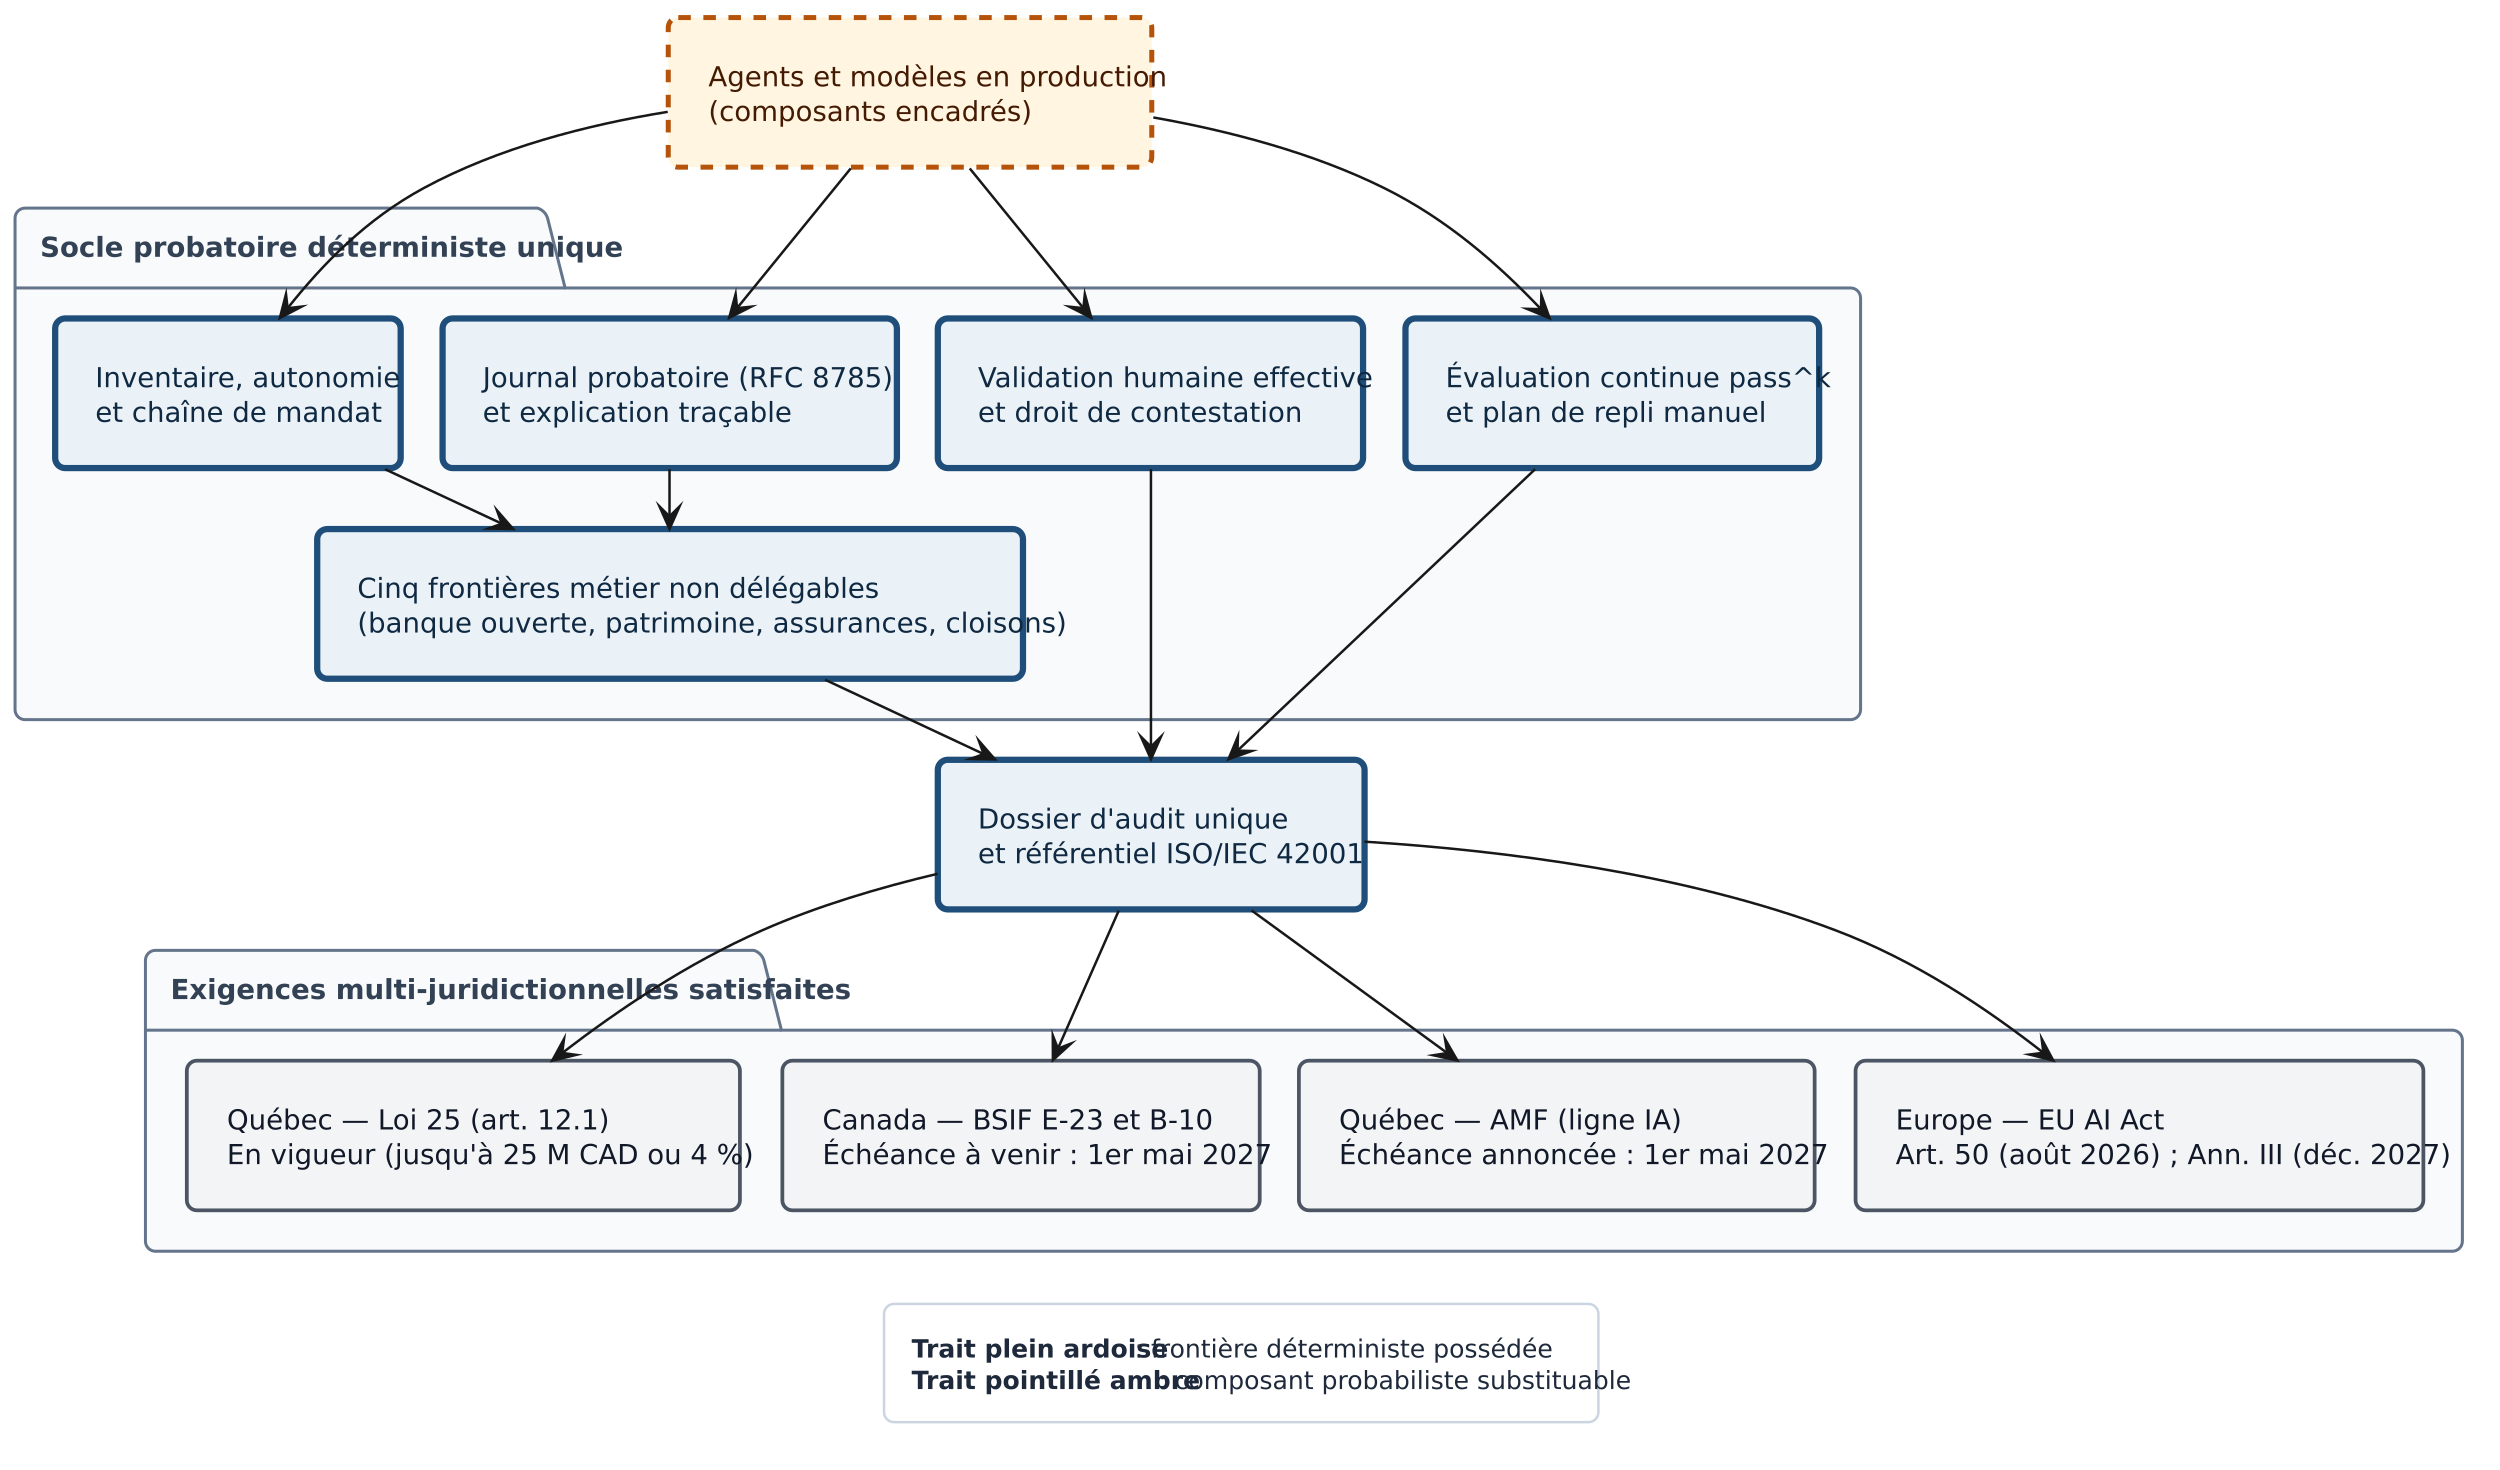
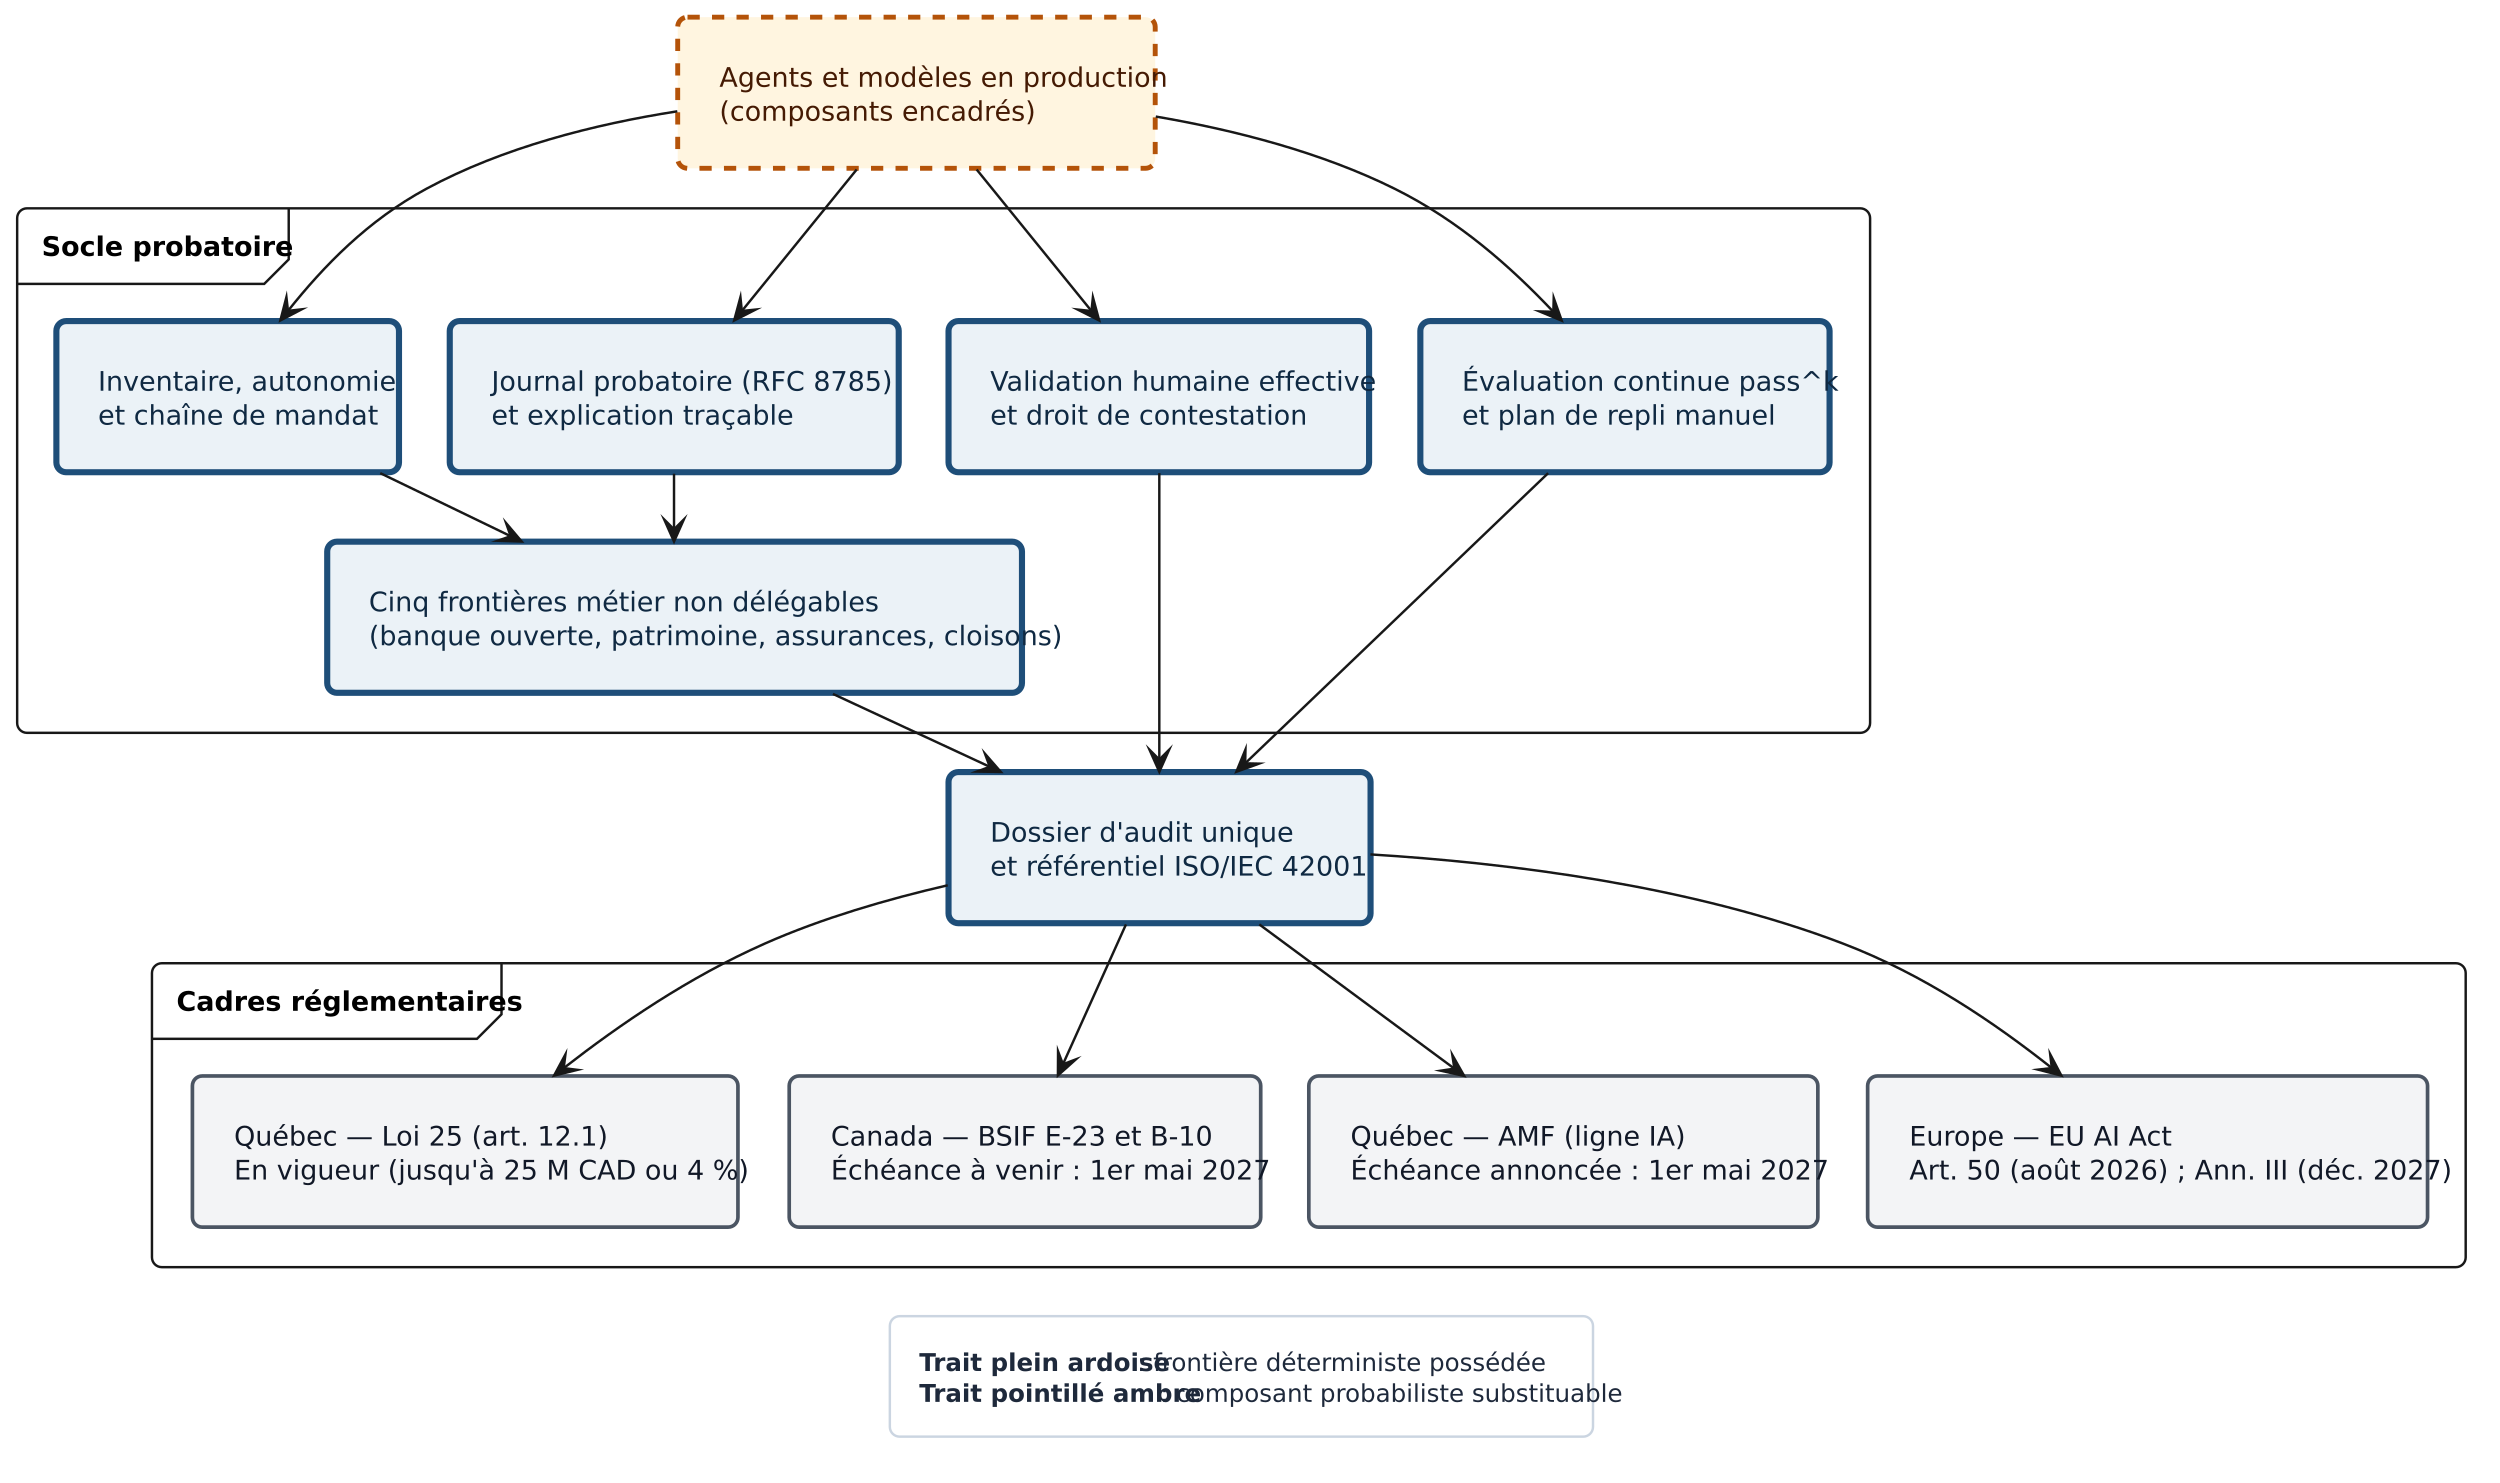
- <svg xmlns="http://www.w3.org/2000/svg" version="1.1" data-diagram-type="DESCRIPTION" style="width:997px;height:586px;background:#FFFFFF;" width="997px" height="586px" viewBox="0 0 997 586" zoomAndPan="magnify" preserveAspectRatio="none" contentStyleType="text/css">
+ <svg xmlns="http://www.w3.org/2000/svg" version="1.1" data-diagram-type="DESCRIPTION" style="width:1020px;height:605px;background:#FFFFFF;" width="1020px" height="605px" viewBox="0 0 1020 605" zoomAndPan="magnify" preserveAspectRatio="none" contentStyleType="text/css">
  <defs />
  <g font-family="sans-serif" lengthAdjust="spacing">
-     <g class="cluster" data-qualified-name="Socle probatoire d.terministe unique" id="ent0002" data-source-line="49">
-       <path d="M10,83 L214.369,83 A6,6 0 0 1 218.369,87 L225.369,114.836 L738,114.836 A4,4 0 0 1 742,118.836 L742,283 A4,4 0 0 1 738,287 L10,287 A4,4 0 0 1 6,283 L6,87 A4,4 0 0 1 10,83" style="stroke:#64748B;stroke-width:1.2;" fill="#F8FAFC" />
-       <line x1="6" y1="114.836" x2="225.369" y2="114.836" style="stroke:#64748B;stroke-width:1.2;" />
-       <text x="16" y="102.419" fill="#334155" font-size="11" textLength="194.369" font-weight="700" font-family="'DejaVu Sans'">Socle probatoire déterministe unique</text>
+     <g class="cluster" data-qualified-name="Socle probatoire" id="ent0002" data-source-line="50">
+       <rect x="7" y="85" width="756" height="214" fill="none" style="stroke:#181818;stroke-width:1;" rx="4" ry="4" />
+       <path d="M117.797,85 L117.797,105.836 L107.797,115.836 L7,115.836" style="stroke:#181818;stroke-width:1;" fill="none" />
+       <text x="17" y="104.419" fill="#000" font-size="11" textLength="86.797" font-weight="700" font-family="'DejaVu Sans'">Socle probatoire</text>
    </g>
-     <g class="cluster" data-qualified-name="Exigences multi-juridictionnelles satisfaites" id="ent0009" data-source-line="59">
-       <path d="M62,379 L300.626,379 A6,6 0 0 1 304.626,383 L311.626,410.836 L978,410.836 A4,4 0 0 1 982,414.836 L982,495 A4,4 0 0 1 978,499 L62,499 A4,4 0 0 1 58,495 L58,383 A4,4 0 0 1 62,379" style="stroke:#64748B;stroke-width:1.2;" fill="#F8FAFC" />
-       <line x1="58" y1="410.836" x2="311.626" y2="410.836" style="stroke:#64748B;stroke-width:1.2;" />
-       <text x="68" y="398.419" fill="#334155" font-size="11" textLength="228.626" font-weight="700" font-family="'DejaVu Sans'">Exigences multi-juridictionnelles satisfaites</text>
+     <g class="cluster" data-qualified-name="Cadres r.glementaires" id="ent0009" data-source-line="60">
+       <rect x="62" y="393" width="944" height="124" fill="none" style="stroke:#181818;stroke-width:1;" rx="4" ry="4" />
+       <path d="M204.615,393 L204.615,413.836 L194.615,423.836 L62,423.836" style="stroke:#181818;stroke-width:1;" fill="none" />
+       <text x="72" y="412.419" fill="#000" font-size="11" textLength="118.615" font-weight="700" font-family="'DejaVu Sans'">Cadres réglementaires</text>
    </g>
-     <g class="entity" data-qualified-name="Socle probatoire d.terministe unique.INV" id="ent0003" data-source-line="50">
-       <rect x="22" y="127" width="137.789" height="59.672" fill="#EBF2F7" style="stroke:#1E4E79;stroke-width:2.5;" rx="4" ry="4" />
-       <text x="38" y="154.419" fill="#0F2942" font-size="11" textLength="105.789" font-family="'DejaVu Sans'">Inventaire, autonomie</text>
-       <text x="38" y="168.255" fill="#0F2942" font-size="11" textLength="100.294" font-family="'DejaVu Sans'">et chaîne de mandat</text>
+     <g class="entity" data-qualified-name="Socle probatoire.INV" id="ent0003" data-source-line="51">
+       <rect x="23" y="131" width="139.789" height="61.672" fill="#EBF2F7" style="stroke:#1E4E79;stroke-width:2.5;" rx="4" ry="4" />
+       <text x="40" y="159.419" fill="#0F2942" font-size="11" textLength="105.789" font-family="'DejaVu Sans'">Inventaire, autonomie</text>
+       <text x="40" y="173.255" fill="#0F2942" font-size="11" textLength="100.294" font-family="'DejaVu Sans'">et chaîne de mandat</text>
    </g>
-     <g class="entity" data-qualified-name="Socle probatoire d.terministe unique.JRN" id="ent0004" data-source-line="51">
-       <rect x="176.5" y="127" width="181.182" height="59.672" fill="#EBF2F7" style="stroke:#1E4E79;stroke-width:2.5;" rx="4" ry="4" />
-       <text x="192.5" y="154.419" fill="#0F2942" font-size="11" textLength="149.182" font-family="'DejaVu Sans'">Journal probatoire (RFC 8785)</text>
-       <text x="192.5" y="168.255" fill="#0F2942" font-size="11" textLength="106.396" font-family="'DejaVu Sans'">et explication traçable</text>
+     <g class="entity" data-qualified-name="Socle probatoire.JRN" id="ent0004" data-source-line="52">
+       <rect x="183.5" y="131" width="183.182" height="61.672" fill="#EBF2F7" style="stroke:#1E4E79;stroke-width:2.5;" rx="4" ry="4" />
+       <text x="200.5" y="159.419" fill="#0F2942" font-size="11" textLength="149.182" font-family="'DejaVu Sans'">Journal probatoire (RFC 8785)</text>
+       <text x="200.5" y="173.255" fill="#0F2942" font-size="11" textLength="106.396" font-family="'DejaVu Sans'">et explication traçable</text>
    </g>
-     <g class="entity" data-qualified-name="Socle probatoire d.terministe unique.REV" id="ent0005" data-source-line="52">
-       <rect x="374" y="127" width="169.586" height="59.672" fill="#EBF2F7" style="stroke:#1E4E79;stroke-width:2.5;" rx="4" ry="4" />
-       <text x="390" y="154.419" fill="#0F2942" font-size="11" textLength="137.586" font-family="'DejaVu Sans'">Validation humaine effective</text>
-       <text x="390" y="168.255" fill="#0F2942" font-size="11" textLength="111.294" font-family="'DejaVu Sans'">et droit de contestation</text>
+     <g class="entity" data-qualified-name="Socle probatoire.REV" id="ent0005" data-source-line="53">
+       <rect x="387" y="131" width="171.586" height="61.672" fill="#EBF2F7" style="stroke:#1E4E79;stroke-width:2.5;" rx="4" ry="4" />
+       <text x="404" y="159.419" fill="#0F2942" font-size="11" textLength="137.586" font-family="'DejaVu Sans'">Validation humaine effective</text>
+       <text x="404" y="173.255" fill="#0F2942" font-size="11" textLength="111.294" font-family="'DejaVu Sans'">et droit de contestation</text>
    </g>
-     <g class="entity" data-qualified-name="Socle probatoire d.terministe unique.EVAL" id="ent0006" data-source-line="53">
-       <rect x="560.5" y="127" width="164.967" height="59.672" fill="#EBF2F7" style="stroke:#1E4E79;stroke-width:2.5;" rx="4" ry="4" />
-       <text x="576.5" y="154.419" fill="#0F2942" font-size="11" textLength="132.967" font-family="'DejaVu Sans'">Évaluation continue pass^k</text>
-       <text x="576.5" y="168.255" fill="#0F2942" font-size="11" textLength="111.294" font-family="'DejaVu Sans'">et plan de repli manuel</text>
+     <g class="entity" data-qualified-name="Socle probatoire.EVAL" id="ent0006" data-source-line="54">
+       <rect x="579.5" y="131" width="166.967" height="61.672" fill="#EBF2F7" style="stroke:#1E4E79;stroke-width:2.5;" rx="4" ry="4" />
+       <text x="596.5" y="159.419" fill="#0F2942" font-size="11" textLength="132.967" font-family="'DejaVu Sans'">Évaluation continue pass^k</text>
+       <text x="596.5" y="173.255" fill="#0F2942" font-size="11" textLength="111.294" font-family="'DejaVu Sans'">et plan de repli manuel</text>
    </g>
-     <g class="entity" data-qualified-name="Socle probatoire d.terministe unique.BORN" id="ent0007" data-source-line="54">
-       <rect x="126.5" y="211" width="281.466" height="59.672" fill="#EBF2F7" style="stroke:#1E4E79;stroke-width:2.5;" rx="4" ry="4" />
-       <text x="142.5" y="238.419" fill="#0F2942" font-size="11" textLength="182.827" font-family="'DejaVu Sans'">Cinq frontières métier non délégables</text>
-       <text x="142.5" y="252.255" fill="#0F2942" font-size="11" textLength="249.466" font-family="'DejaVu Sans'">(banque ouverte, patrimoine, assurances, cloisons)</text>
+     <g class="entity" data-qualified-name="Socle probatoire.BORN" id="ent0007" data-source-line="55">
+       <rect x="133.5" y="221" width="283.466" height="61.672" fill="#EBF2F7" style="stroke:#1E4E79;stroke-width:2.5;" rx="4" ry="4" />
+       <text x="150.5" y="249.419" fill="#0F2942" font-size="11" textLength="182.827" font-family="'DejaVu Sans'">Cinq frontières métier non délégables</text>
+       <text x="150.5" y="263.255" fill="#0F2942" font-size="11" textLength="249.466" font-family="'DejaVu Sans'">(banque ouverte, patrimoine, assurances, cloisons)</text>
    </g>
-     <g class="entity" data-qualified-name="Exigences multi-juridictionnelles satisfaites.LOI25" id="ent0010" data-source-line="60">
-       <rect x="74.5" y="423" width="220.579" height="59.672" fill="#F3F4F6" style="stroke:#4B5563;stroke-width:1.5;" rx="4" ry="4" />
-       <text x="90.5" y="450.419" fill="#111827" font-size="11" textLength="136.351" font-family="'DejaVu Sans'">Québec — Loi 25 (art. 12.1)</text>
-       <text x="90.5" y="464.255" fill="#111827" font-size="11" textLength="188.579" font-family="'DejaVu Sans'">En vigueur (jusqu'à 25 M CAD ou 4 %)</text>
+     <g class="entity" data-qualified-name="Cadres r.glementaires.LOI25" id="ent0010" data-source-line="61">
+       <rect x="78.5" y="439" width="222.579" height="61.672" fill="#F3F4F6" style="stroke:#4B5563;stroke-width:1.5;" rx="4" ry="4" />
+       <text x="95.5" y="467.419" fill="#111827" font-size="11" textLength="136.351" font-family="'DejaVu Sans'">Québec — Loi 25 (art. 12.1)</text>
+       <text x="95.5" y="481.255" fill="#111827" font-size="11" textLength="188.579" font-family="'DejaVu Sans'">En vigueur (jusqu'à 25 M CAD ou 4 %)</text>
    </g>
-     <g class="entity" data-qualified-name="Exigences multi-juridictionnelles satisfaites.BSIF" id="ent0011" data-source-line="61">
-       <rect x="312" y="423" width="190.372" height="59.672" fill="#F3F4F6" style="stroke:#4B5563;stroke-width:1.5;" rx="4" ry="4" />
-       <text x="328" y="450.419" fill="#111827" font-size="11" textLength="144.907" font-family="'DejaVu Sans'">Canada — BSIF E-23 et B-10</text>
-       <text x="328" y="464.255" fill="#111827" font-size="11" textLength="158.372" font-family="'DejaVu Sans'">Échéance à venir : 1er mai 2027</text>
+     <g class="entity" data-qualified-name="Cadres r.glementaires.BSIF" id="ent0011" data-source-line="62">
+       <rect x="322" y="439" width="192.372" height="61.672" fill="#F3F4F6" style="stroke:#4B5563;stroke-width:1.5;" rx="4" ry="4" />
+       <text x="339" y="467.419" fill="#111827" font-size="11" textLength="144.907" font-family="'DejaVu Sans'">Canada — BSIF E-23 et B-10</text>
+       <text x="339" y="481.255" fill="#111827" font-size="11" textLength="158.372" font-family="'DejaVu Sans'">Échéance à venir : 1er mai 2027</text>
    </g>
-     <g class="entity" data-qualified-name="Exigences multi-juridictionnelles satisfaites.AMF" id="ent0012" data-source-line="62">
-       <rect x="518" y="423" width="205.68" height="59.672" fill="#F3F4F6" style="stroke:#4B5563;stroke-width:1.5;" rx="4" ry="4" />
-       <text x="534" y="450.419" fill="#111827" font-size="11" textLength="125.931" font-family="'DejaVu Sans'">Québec — AMF (ligne IA)</text>
-       <text x="534" y="464.255" fill="#111827" font-size="11" textLength="173.68" font-family="'DejaVu Sans'">Échéance annoncée : 1er mai 2027</text>
+     <g class="entity" data-qualified-name="Cadres r.glementaires.AMF" id="ent0012" data-source-line="63">
+       <rect x="534" y="439" width="207.68" height="61.672" fill="#F3F4F6" style="stroke:#4B5563;stroke-width:1.5;" rx="4" ry="4" />
+       <text x="551" y="467.419" fill="#111827" font-size="11" textLength="125.931" font-family="'DejaVu Sans'">Québec — AMF (ligne IA)</text>
+       <text x="551" y="481.255" fill="#111827" font-size="11" textLength="173.68" font-family="'DejaVu Sans'">Échéance annoncée : 1er mai 2027</text>
    </g>
-     <g class="entity" data-qualified-name="Exigences multi-juridictionnelles satisfaites.EU" id="ent0013" data-source-line="63">
-       <rect x="740" y="423" width="226.444" height="59.672" fill="#F3F4F6" style="stroke:#4B5563;stroke-width:1.5;" rx="4" ry="4" />
-       <text x="756" y="450.419" fill="#111827" font-size="11" textLength="100.262" font-family="'DejaVu Sans'">Europe — EU AI Act</text>
-       <text x="756" y="464.255" fill="#111827" font-size="11" textLength="194.444" font-family="'DejaVu Sans'">Art. 50 (août 2026) ; Ann. III (déc. 2027)</text>
+     <g class="entity" data-qualified-name="Cadres r.glementaires.EU" id="ent0013" data-source-line="64">
+       <rect x="762" y="439" width="228.444" height="61.672" fill="#F3F4F6" style="stroke:#4B5563;stroke-width:1.5;" rx="4" ry="4" />
+       <text x="779" y="467.419" fill="#111827" font-size="11" textLength="100.262" font-family="'DejaVu Sans'">Europe — EU AI Act</text>
+       <text x="779" y="481.255" fill="#111827" font-size="11" textLength="194.444" font-family="'DejaVu Sans'">Art. 50 (août 2026) ; Ann. III (déc. 2027)</text>
    </g>
-     <g class="entity" data-qualified-name="AGT" id="ent0001" data-source-line="47">
-       <rect x="266.5" y="7" width="192.827" height="59.672" fill="#FFF5E0" style="stroke:#B45309;stroke-width:2;stroke-dasharray:5,5;" rx="4" ry="4" />
-       <text x="282.5" y="34.419" fill="#451A03" font-size="11" textLength="160.827" font-family="'DejaVu Sans'">Agents et modèles en production</text>
-       <text x="282.5" y="48.255" fill="#451A03" font-size="11" textLength="114.941" font-family="'DejaVu Sans'">(composants encadrés)</text>
+     <g class="entity" data-qualified-name="AGT" id="ent0001" data-source-line="48">
+       <rect x="276.5" y="7" width="194.827" height="61.672" fill="#FFF5E0" style="stroke:#B45309;stroke-width:2;stroke-dasharray:5,5;" rx="4" ry="4" />
+       <text x="293.5" y="35.419" fill="#451A03" font-size="11" textLength="160.827" font-family="'DejaVu Sans'">Agents et modèles en production</text>
+       <text x="293.5" y="49.255" fill="#451A03" font-size="11" textLength="114.941" font-family="'DejaVu Sans'">(composants encadrés)</text>
    </g>
-     <g class="entity" data-qualified-name="ISO" id="ent0008" data-source-line="57">
-       <rect x="374" y="303" width="170.188" height="59.672" fill="#EBF2F7" style="stroke:#1E4E79;stroke-width:2.5;" rx="4" ry="4" />
-       <text x="390" y="330.419" fill="#0F2942" font-size="11" textLength="108.501" font-family="'DejaVu Sans'">Dossier d'audit unique</text>
-       <text x="390" y="344.255" fill="#0F2942" font-size="11" textLength="138.188" font-family="'DejaVu Sans'">et référentiel ISO/IEC 42001</text>
+     <g class="entity" data-qualified-name="ISO" id="ent0008" data-source-line="58">
+       <rect x="387" y="315" width="172.188" height="61.672" fill="#EBF2F7" style="stroke:#1E4E79;stroke-width:2.5;" rx="4" ry="4" />
+       <text x="404" y="343.419" fill="#0F2942" font-size="11" textLength="108.501" font-family="'DejaVu Sans'">Dossier d'audit unique</text>
+       <text x="404" y="357.255" fill="#0F2942" font-size="11" textLength="138.188" font-family="'DejaVu Sans'">et référentiel ISO/IEC 42001</text>
    </g>
-     <g class="link" data-entity-1="ent0001" data-entity-2="ent0003" id="lnk14" data-source-line="66" data-link-type="dependency">
-       <path d="M266.29,44.6 C233.9,49.83 198.55,59 169,75 C146,87.46 128.81,105.155 114.7,122.915" style="stroke:#181818;stroke-width:1;" fill="none" id="AGT-to-INV" />
-       <polygon points="111.59,126.83,120.32,122.271,114.7,122.915,114.057,117.295,111.59,126.83" fill="#181818" style="stroke:#181818;stroke-width:1;stroke-linejoin:miter;stroke-miterlimit:10;" />
+     <g class="link" data-entity-1="ent0001" data-entity-2="ent0003" id="lnk14" data-source-line="67" data-link-type="dependency">
+       <path d="M276.35,45.41 C242.41,50.71 205.09,60.19 174,77 C150.12,89.91 132.164,108.408 117.494,126.838" style="stroke:#181818;stroke-width:1;" fill="none" id="AGT-to-INV" />
+       <polygon points="114.38,130.75,123.115,126.2,117.494,126.838,116.855,121.217,114.38,130.75" fill="#181818" style="stroke:#181818;stroke-width:1;stroke-linejoin:miter;stroke-miterlimit:10;" />
    </g>
-     <g class="link" data-entity-1="ent0001" data-entity-2="ent0004" id="lnk15" data-source-line="67" data-link-type="dependency">
-       <path d="M339.27,67.17 C324.5,85.32 308.725,104.711 293.945,122.881" style="stroke:#181818;stroke-width:1;" fill="none" id="AGT-to-JRN" />
-       <polygon points="290.79,126.76,299.572,122.302,293.945,122.881,293.366,117.254,290.79,126.76" fill="#181818" style="stroke:#181818;stroke-width:1;stroke-linejoin:miter;stroke-miterlimit:10;" />
+     <g class="link" data-entity-1="ent0001" data-entity-2="ent0004" id="lnk15" data-source-line="68" data-link-type="dependency">
+       <path d="M349.53,69.16 C334.3,87.93 317.931,108.098 302.681,126.888" style="stroke:#181818;stroke-width:1;" fill="none" id="AGT-to-JRN" />
+       <polygon points="299.53,130.77,308.307,126.303,302.681,126.888,302.096,121.261,299.53,130.77" fill="#181818" style="stroke:#181818;stroke-width:1;stroke-linejoin:miter;stroke-miterlimit:10;" />
    </g>
-     <g class="link" data-entity-1="ent0001" data-entity-2="ent0005" id="lnk16" data-source-line="68" data-link-type="dependency">
-       <path d="M386.73,67.17 C401.5,85.32 417.275,104.711 432.055,122.881" style="stroke:#181818;stroke-width:1;" fill="none" id="AGT-to-REV" />
-       <polygon points="435.21,126.76,432.634,117.254,432.055,122.881,426.428,122.302,435.21,126.76" fill="#181818" style="stroke:#181818;stroke-width:1;stroke-linejoin:miter;stroke-miterlimit:10;" />
+     <g class="link" data-entity-1="ent0001" data-entity-2="ent0005" id="lnk16" data-source-line="69" data-link-type="dependency">
+       <path d="M398.47,69.16 C413.7,87.93 430.069,108.098 445.319,126.888" style="stroke:#181818;stroke-width:1;" fill="none" id="AGT-to-REV" />
+       <polygon points="448.47,130.77,445.904,121.261,445.319,126.888,439.693,126.303,448.47,130.77" fill="#181818" style="stroke:#181818;stroke-width:1;stroke-linejoin:miter;stroke-miterlimit:10;" />
    </g>
-     <g class="link" data-entity-1="ent0001" data-entity-2="ent0006" id="lnk17" data-source-line="69" data-link-type="dependency">
-       <path d="M459.95,46.84 C490.53,52.25 523.69,60.96 552,75 C577.39,87.59 597.683,105.568 614.553,123.298" style="stroke:#181818;stroke-width:1;" fill="none" id="AGT-to-EVAL" />
-       <polygon points="618,126.92,614.694,117.643,614.553,123.298,608.898,123.157,618,126.92" fill="#181818" style="stroke:#181818;stroke-width:1;stroke-linejoin:miter;stroke-miterlimit:10;" />
+     <g class="link" data-entity-1="ent0001" data-entity-2="ent0006" id="lnk17" data-source-line="70" data-link-type="dependency">
+       <path d="M471.55,47.55 C503.78,53.06 539.03,62.12 569,77 C595.27,90.04 616.353,108.819 633.763,127.209" style="stroke:#181818;stroke-width:1;" fill="none" id="AGT-to-EVAL" />
+       <polygon points="637.2,130.84,633.917,121.554,633.763,127.209,628.108,127.054,637.2,130.84" fill="#181818" style="stroke:#181818;stroke-width:1;stroke-linejoin:miter;stroke-miterlimit:10;" />
    </g>
-     <g class="link" data-entity-1="ent0003" data-entity-2="ent0007" id="lnk18" data-source-line="70" data-link-type="dependency">
-       <path d="M153.55,187.14 C170.15,194.87 183.538,201.107 200.118,208.837" style="stroke:#181818;stroke-width:1;" fill="none" id="INV-to-BORN" />
-       <polygon points="204.65,210.95,198.183,203.522,200.118,208.837,194.803,210.772,204.65,210.95" fill="#181818" style="stroke:#181818;stroke-width:1;stroke-linejoin:miter;stroke-miterlimit:10;" />
+     <g class="link" data-entity-1="ent0003" data-entity-2="ent0007" id="lnk18" data-source-line="71" data-link-type="dependency">
+       <path d="M155.13,193.04 C173.76,202.05 189.709,209.752 208.349,218.772" style="stroke:#181818;stroke-width:1;" fill="none" id="INV-to-BORN" />
+       <polygon points="212.85,220.95,206.491,213.429,208.349,218.772,203.006,220.63,212.85,220.95" fill="#181818" style="stroke:#181818;stroke-width:1;stroke-linejoin:miter;stroke-miterlimit:10;" />
    </g>
-     <g class="link" data-entity-1="ent0004" data-entity-2="ent0007" id="lnk19" data-source-line="71" data-link-type="dependency">
-       <path d="M267,187.14 C267,194.87 267,198.22 267,205.95" style="stroke:#181818;stroke-width:1;" fill="none" id="JRN-to-BORN" />
-       <polygon points="267,210.95,271,201.95,267,205.95,263,201.95,267,210.95" fill="#181818" style="stroke:#181818;stroke-width:1;stroke-linejoin:miter;stroke-miterlimit:10;" />
+     <g class="link" data-entity-1="ent0004" data-entity-2="ent0007" id="lnk19" data-source-line="72" data-link-type="dependency">
+       <path d="M275,193.28 C275,202.23 275,207.02 275,215.96" style="stroke:#181818;stroke-width:1;" fill="none" id="JRN-to-BORN" />
+       <polygon points="275,220.96,279,211.96,275,215.96,271,211.96,275,220.96" fill="#181818" style="stroke:#181818;stroke-width:1;stroke-linejoin:miter;stroke-miterlimit:10;" />
    </g>
-     <g class="link" data-entity-1="ent0007" data-entity-2="ent0008" id="lnk20" data-source-line="72" data-link-type="dependency">
-       <path d="M329.07,271.1 C350.76,281.26 370.583,290.558 392.283,300.728" style="stroke:#181818;stroke-width:1;" fill="none" id="BORN-to-ISO" />
-       <polygon points="396.81,302.85,390.358,295.409,392.283,300.728,386.963,302.653,396.81,302.85" fill="#181818" style="stroke:#181818;stroke-width:1;stroke-linejoin:miter;stroke-miterlimit:10;" />
+     <g class="link" data-entity-1="ent0007" data-entity-2="ent0008" id="lnk20" data-source-line="73" data-link-type="dependency">
+       <path d="M339.83,283.12 C361.83,293.34 381.846,302.642 403.826,312.862" style="stroke:#181818;stroke-width:1;" fill="none" id="BORN-to-ISO" />
+       <polygon points="408.36,314.97,401.886,307.548,403.826,312.862,398.513,314.803,408.36,314.97" fill="#181818" style="stroke:#181818;stroke-width:1;stroke-linejoin:miter;stroke-miterlimit:10;" />
    </g>
-     <g class="link" data-entity-1="ent0005" data-entity-2="ent0008" id="lnk21" data-source-line="73" data-link-type="dependency">
-       <path d="M459,187.12 C459,219.24 459,265.62 459,297.78" style="stroke:#181818;stroke-width:1;" fill="none" id="REV-to-ISO" />
-       <polygon points="459,302.78,463,293.78,459,297.78,455,293.78,459,302.78" fill="#181818" style="stroke:#181818;stroke-width:1;stroke-linejoin:miter;stroke-miterlimit:10;" />
+     <g class="link" data-entity-1="ent0005" data-entity-2="ent0008" id="lnk21" data-source-line="74" data-link-type="dependency">
+       <path d="M473,193.05 C473,226.78 473,276.16 473,309.9" style="stroke:#181818;stroke-width:1;" fill="none" id="REV-to-ISO" />
+       <polygon points="473,314.9,477,305.9,473,309.9,469,305.9,473,314.9" fill="#181818" style="stroke:#181818;stroke-width:1;stroke-linejoin:miter;stroke-miterlimit:10;" />
    </g>
-     <g class="link" data-entity-1="ent0006" data-entity-2="ent0008" id="lnk22" data-source-line="74" data-link-type="dependency">
-       <path d="M612.2,187.12 C578.24,219.24 527.532,267.184 493.532,299.344" style="stroke:#181818;stroke-width:1;" fill="none" id="EVAL-to-ISO" />
-       <polygon points="489.9,302.78,499.187,299.501,493.532,299.344,493.69,293.689,489.9,302.78" fill="#181818" style="stroke:#181818;stroke-width:1;stroke-linejoin:miter;stroke-miterlimit:10;" />
+     <g class="link" data-entity-1="ent0006" data-entity-2="ent0008" id="lnk22" data-source-line="75" data-link-type="dependency">
+       <path d="M631.63,193.05 C596.42,226.78 543.251,277.701 508.031,311.441" style="stroke:#181818;stroke-width:1;" fill="none" id="EVAL-to-ISO" />
+       <polygon points="504.42,314.9,513.686,311.563,508.031,311.441,508.152,305.786,504.42,314.9" fill="#181818" style="stroke:#181818;stroke-width:1;stroke-linejoin:miter;stroke-miterlimit:10;" />
    </g>
-     <g class="link" data-entity-1="ent0008" data-entity-2="ent0010" id="lnk23" data-source-line="75" data-link-type="dependency">
-       <path d="M373.92,348.46 C350.68,353.97 325.89,361.33 304,371 C273.71,384.38 246.87,402.57 224.19,419.94" style="stroke:#181818;stroke-width:1;" fill="none" id="ISO-to-LOI25" />
-       <polygon points="220.22,422.98,229.797,420.683,224.19,419.94,224.933,414.332,220.22,422.98" fill="#181818" style="stroke:#181818;stroke-width:1;stroke-linejoin:miter;stroke-miterlimit:10;" />
+     <g class="link" data-entity-1="ent0008" data-entity-2="ent0010" id="lnk23" data-source-line="76" data-link-type="dependency">
+       <path d="M386.68,361.19 C361.94,366.89 335.37,374.64 312,385 C280.85,398.81 253.209,417.763 229.989,435.793" style="stroke:#181818;stroke-width:1;" fill="none" id="ISO-to-LOI25" />
+       <polygon points="226.04,438.86,235.602,436.5,229.989,435.793,230.695,430.181,226.04,438.86" fill="#181818" style="stroke:#181818;stroke-width:1;stroke-linejoin:miter;stroke-miterlimit:10;" />
    </g>
-     <g class="link" data-entity-1="ent0008" data-entity-2="ent0011" id="lnk24" data-source-line="76" data-link-type="dependency">
-       <path d="M446.15,363.17 C438.15,381.32 429.905,400.014 421.905,418.184" style="stroke:#181818;stroke-width:1;" fill="none" id="ISO-to-BSIF" />
-       <polygon points="419.89,422.76,427.177,416.135,421.905,418.184,419.856,412.911,419.89,422.76" fill="#181818" style="stroke:#181818;stroke-width:1;stroke-linejoin:miter;stroke-miterlimit:10;" />
+     <g class="link" data-entity-1="ent0008" data-entity-2="ent0011" id="lnk24" data-source-line="77" data-link-type="dependency">
+       <path d="M459.4,377.16 C450.94,395.93 442.155,415.422 433.685,434.212" style="stroke:#181818;stroke-width:1;" fill="none" id="ISO-to-BSIF" />
+       <polygon points="431.63,438.77,438.975,432.209,433.685,434.212,431.682,428.921,431.63,438.77" fill="#181818" style="stroke:#181818;stroke-width:1;stroke-linejoin:miter;stroke-miterlimit:10;" />
    </g>
-     <g class="link" data-entity-1="ent0008" data-entity-2="ent0012" id="lnk25" data-source-line="77" data-link-type="dependency">
-       <path d="M499.1,363.07 C502.78,365.75 506.46,368.43 510,371 C533.63,388.19 556.022,404.531 577.162,419.971" style="stroke:#181818;stroke-width:1;" fill="none" id="ISO-to-AMF" />
-       <polygon points="581.2,422.92,576.291,414.382,577.162,419.971,571.573,420.842,581.2,422.92" fill="#181818" style="stroke:#181818;stroke-width:1;stroke-linejoin:miter;stroke-miterlimit:10;" />
+     <g class="link" data-entity-1="ent0008" data-entity-2="ent0012" id="lnk25" data-source-line="78" data-link-type="dependency">
+       <path d="M513.79,377.16 C539.27,396 567.93,417.187 593.38,436.007" style="stroke:#181818;stroke-width:1;" fill="none" id="ISO-to-AMF" />
+       <polygon points="597.4,438.98,592.542,430.413,593.38,436.007,587.785,436.845,597.4,438.98" fill="#181818" style="stroke:#181818;stroke-width:1;stroke-linejoin:miter;stroke-miterlimit:10;" />
    </g>
-     <g class="link" data-entity-1="ent0008" data-entity-2="ent0013" id="lnk26" data-source-line="78" data-link-type="dependency">
-       <path d="M544.15,335.66 C599.27,339.11 671.73,348.16 732,371 C763.91,383.1 791.878,401.884 814.908,419.854" style="stroke:#181818;stroke-width:1;" fill="none" id="ISO-to-EU" />
-       <polygon points="818.85,422.93,814.215,414.24,814.908,419.854,809.294,420.547,818.85,422.93" fill="#181818" style="stroke:#181818;stroke-width:1;stroke-linejoin:miter;stroke-miterlimit:10;" />
+     <g class="link" data-entity-1="ent0008" data-entity-2="ent0013" id="lnk26" data-source-line="79" data-link-type="dependency">
+       <path d="M559.13,348.6 C615.6,352.07 690.13,361.33 752,385 C784.79,397.54 813.557,417.12 837.127,435.75" style="stroke:#181818;stroke-width:1;" fill="none" id="ISO-to-EU" />
+       <polygon points="841.05,438.85,836.47,430.131,837.127,435.75,831.509,436.407,841.05,438.85" fill="#181818" style="stroke:#181818;stroke-width:1;stroke-linejoin:miter;stroke-miterlimit:10;" />
    </g>
-     <g class="legend" data-source-line="87">
-       <rect x="352.555" y="520" width="284.891" height="47.156" fill="none" style="stroke:#CBD5E1;stroke-width:1;" rx="4" ry="4" />
-       <text x="363.555" y="541.381" fill="#1E293B" font-size="10" textLength="86.133" font-weight="700" font-family="'DejaVu Sans'">Trait plein ardoise</text>
-       <text x="452.466" y="541.381" fill="#1E293B" font-size="10" textLength="145.635" font-family="'DejaVu Sans'">: frontière déterministe possédée</text>
-       <text x="363.555" y="553.959" fill="#1E293B" font-size="10" textLength="95.571" font-weight="700" font-family="'DejaVu Sans'">Trait pointillé ambre</text>
-       <text x="461.904" y="553.959" fill="#1E293B" font-size="10" textLength="164.541" font-family="'DejaVu Sans'">: composant probabiliste substituable</text>
+     <g class="legend" data-source-line="88">
+       <rect x="363.055" y="537" width="286.891" height="49.156" fill="none" style="stroke:#CBD5E1;stroke-width:1;" rx="4" ry="4" />
+       <text x="375.055" y="559.381" fill="#1E293B" font-size="10" textLength="86.133" font-weight="700" font-family="'DejaVu Sans'">Trait plein ardoise</text>
+       <text x="463.966" y="559.381" fill="#1E293B" font-size="10" textLength="145.635" font-family="'DejaVu Sans'">: frontière déterministe possédée</text>
+       <text x="375.055" y="571.959" fill="#1E293B" font-size="10" textLength="95.571" font-weight="700" font-family="'DejaVu Sans'">Trait pointillé ambre</text>
+       <text x="473.404" y="571.959" fill="#1E293B" font-size="10" textLength="164.541" font-family="'DejaVu Sans'">: composant probabiliste substituable</text>
    </g>
  </g>
</svg>
